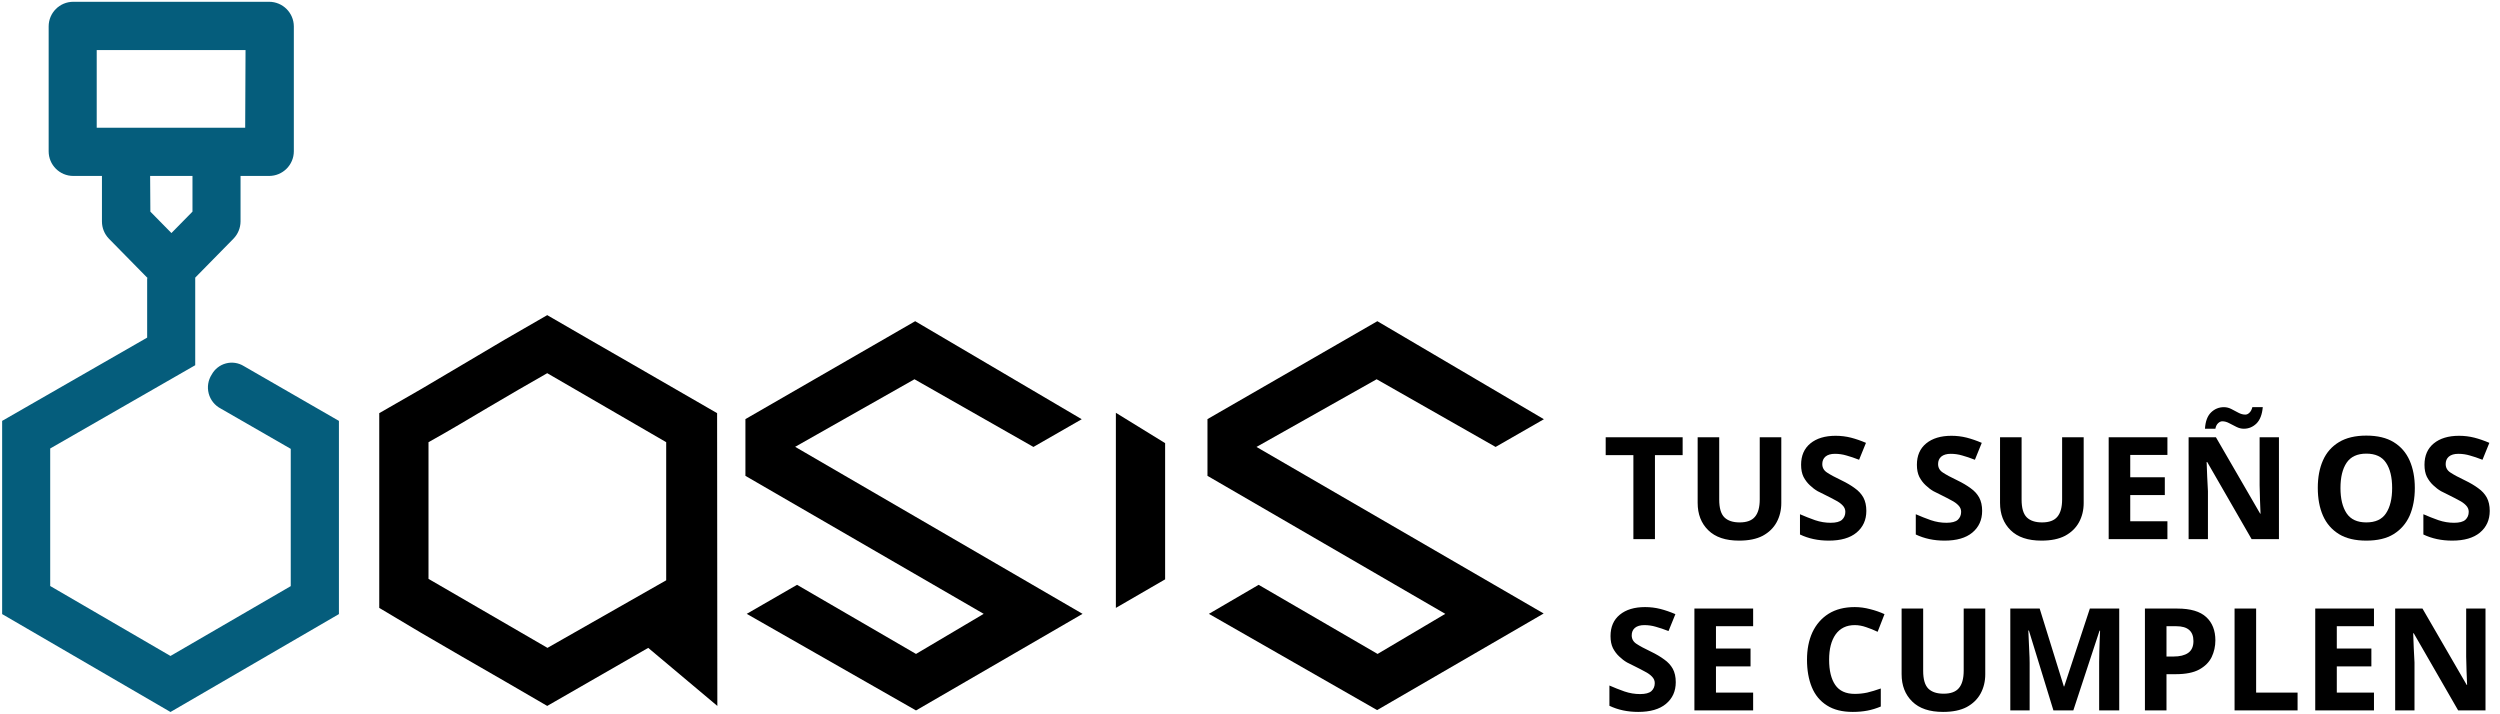
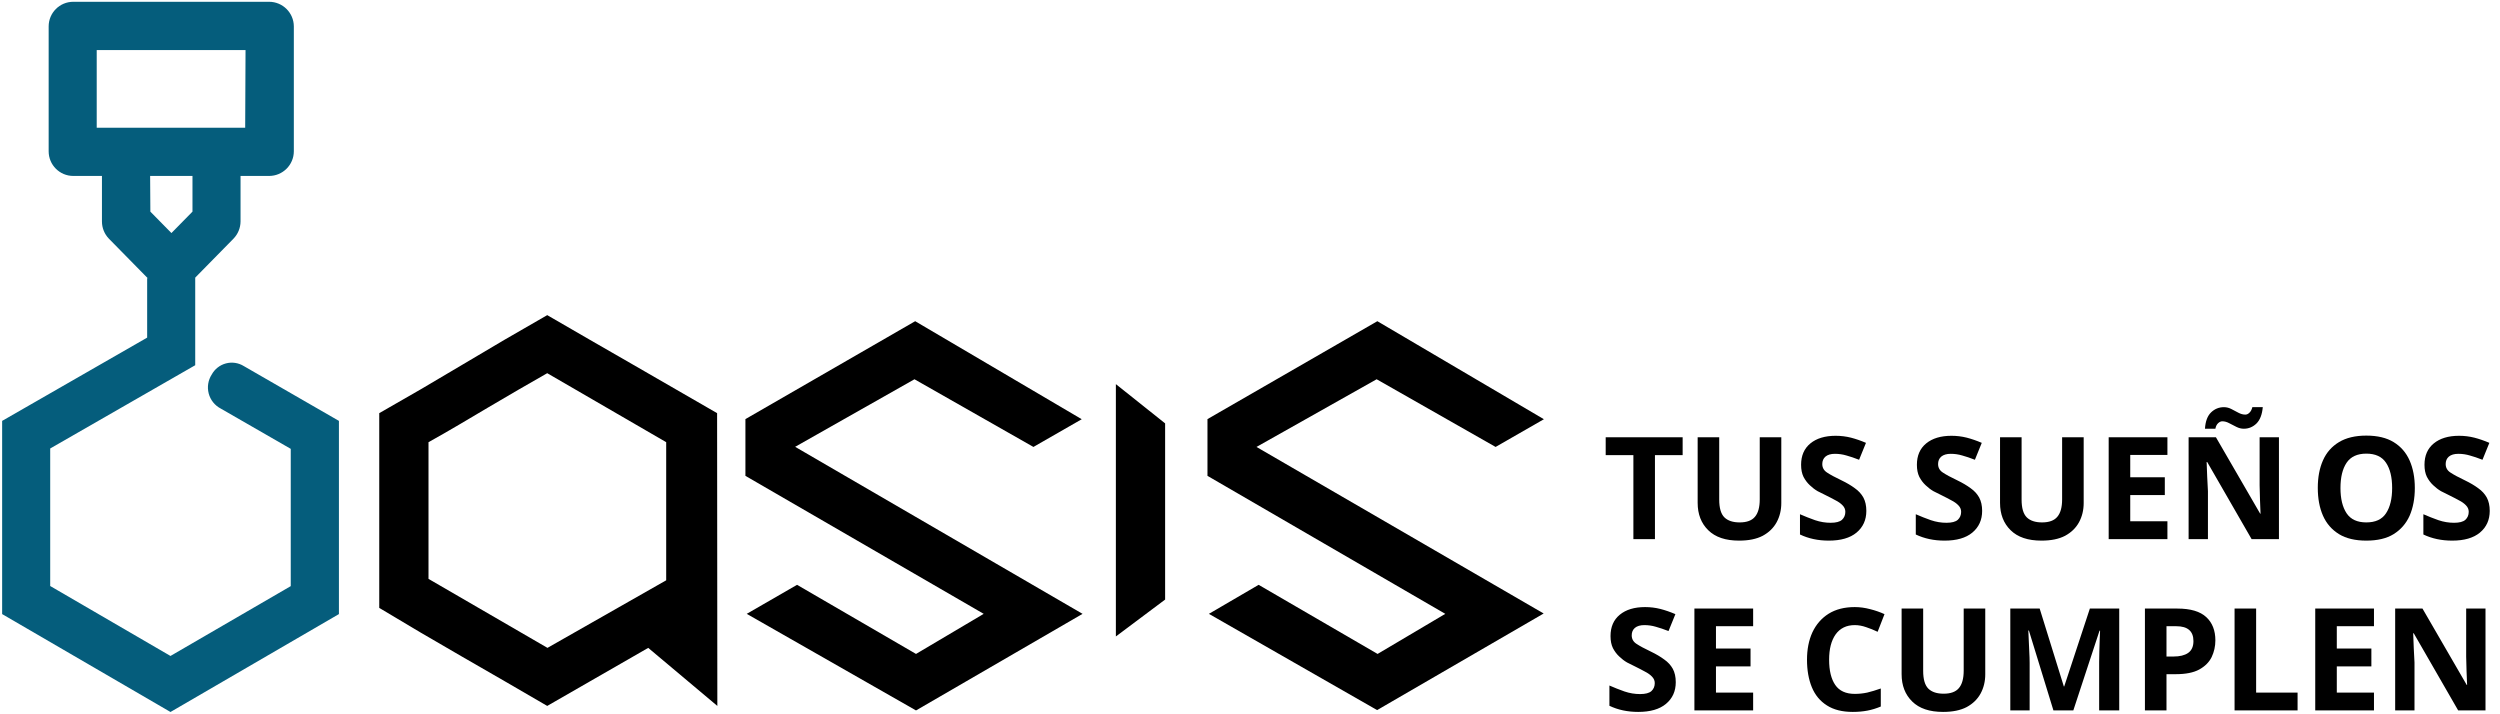
<svg xmlns="http://www.w3.org/2000/svg" id="Capa_1" data-name="Capa 1" viewBox="0 0 210.15 60">
  <defs>
    <style>.cls-1{fill:#055d7c;}.cls-2{font-size:12px;font-family:Raleway-Bold, Raleway;font-weight:700;}.cls-3{letter-spacing:0em;}</style>
  </defs>
  <path d="M56,48.78V37.17l-10-5.8c-1.62.92-3.27,1.88-4.93,2.86s-3.35,2-5.05,2.94V48.66l10,5.8Zm4.3,10.56-5.81-4.88L46,59.34q-3.6-2.1-7.12-4.12t-7-4.12V34.73q3.53-2,7-4.08T46,26.49c2.4,1.39,4.78,2.77,7.14,4.12l7.14,4.12Z" />
  <path d="M62.77,51.6,67,49.16l10,5.81,5.69-3.37L62.66,40V35.23L76.93,27l14,8.24-4.06,2.33-10-5.69L66.84,37.56,91,51.6l-14,8.12Z" />
  <path d="M101.62,51.6l4.18-2.44,10,5.81,5.69-3.37L101.5,40V35.23L115.78,27l14,8.24-4.06,2.33-10-5.69-10.1,5.69,24.14,14-14,8.12Z" />
  <path class="cls-1" d="M16.41,23.33V30.7l-12.19,7V49.26l10.11,5.88,10.11-5.87V37.73l-5.89-3.39a2,2,0,0,1-.75-2.86,1.92,1.92,0,0,1,2.69-.71l8,4.61V51.62L14.33,59.85.18,51.62V35.38l12.19-7v-5Z" />
  <path class="cls-1" d="M13.64,24.63,9.16,20.07a2.08,2.08,0,0,1-.59-1.45V14.79H6.16a2.07,2.07,0,0,1-2.07-2.07V2.22A2.07,2.07,0,0,1,6.16.15H22.62A2.08,2.08,0,0,1,24.7,2.22v10.5a2.08,2.08,0,0,1-2.08,2.07h-2.4v3.83a2.09,2.09,0,0,1-.6,1.45l-4.48,4.56A1.05,1.05,0,0,1,13.64,24.63Zm7-20.42H8.13v6.53H20.61Zm-8,13.58,1.77,1.8,1.77-1.8v-3H12.62Z" />
-   <polygon points="97.94 37.25 97.94 48.7 93.8 51.1 93.8 34.7 97.94 37.25" />
+   <polygon points="97.94 35.59 97.94 50.4 93.8 53.5 93.8 32.29 97.94 35.59" />
  <text class="cls-2" transform="translate(134.74 45.32)">TUS SUEÑ<tspan class="cls-3" x="59.39" y="0">O</tspan>
    <tspan x="68.42" y="0">S </tspan>
    <tspan x="0" y="14.4">SE CUMPLEN</tspan>
  </text>
</svg>
